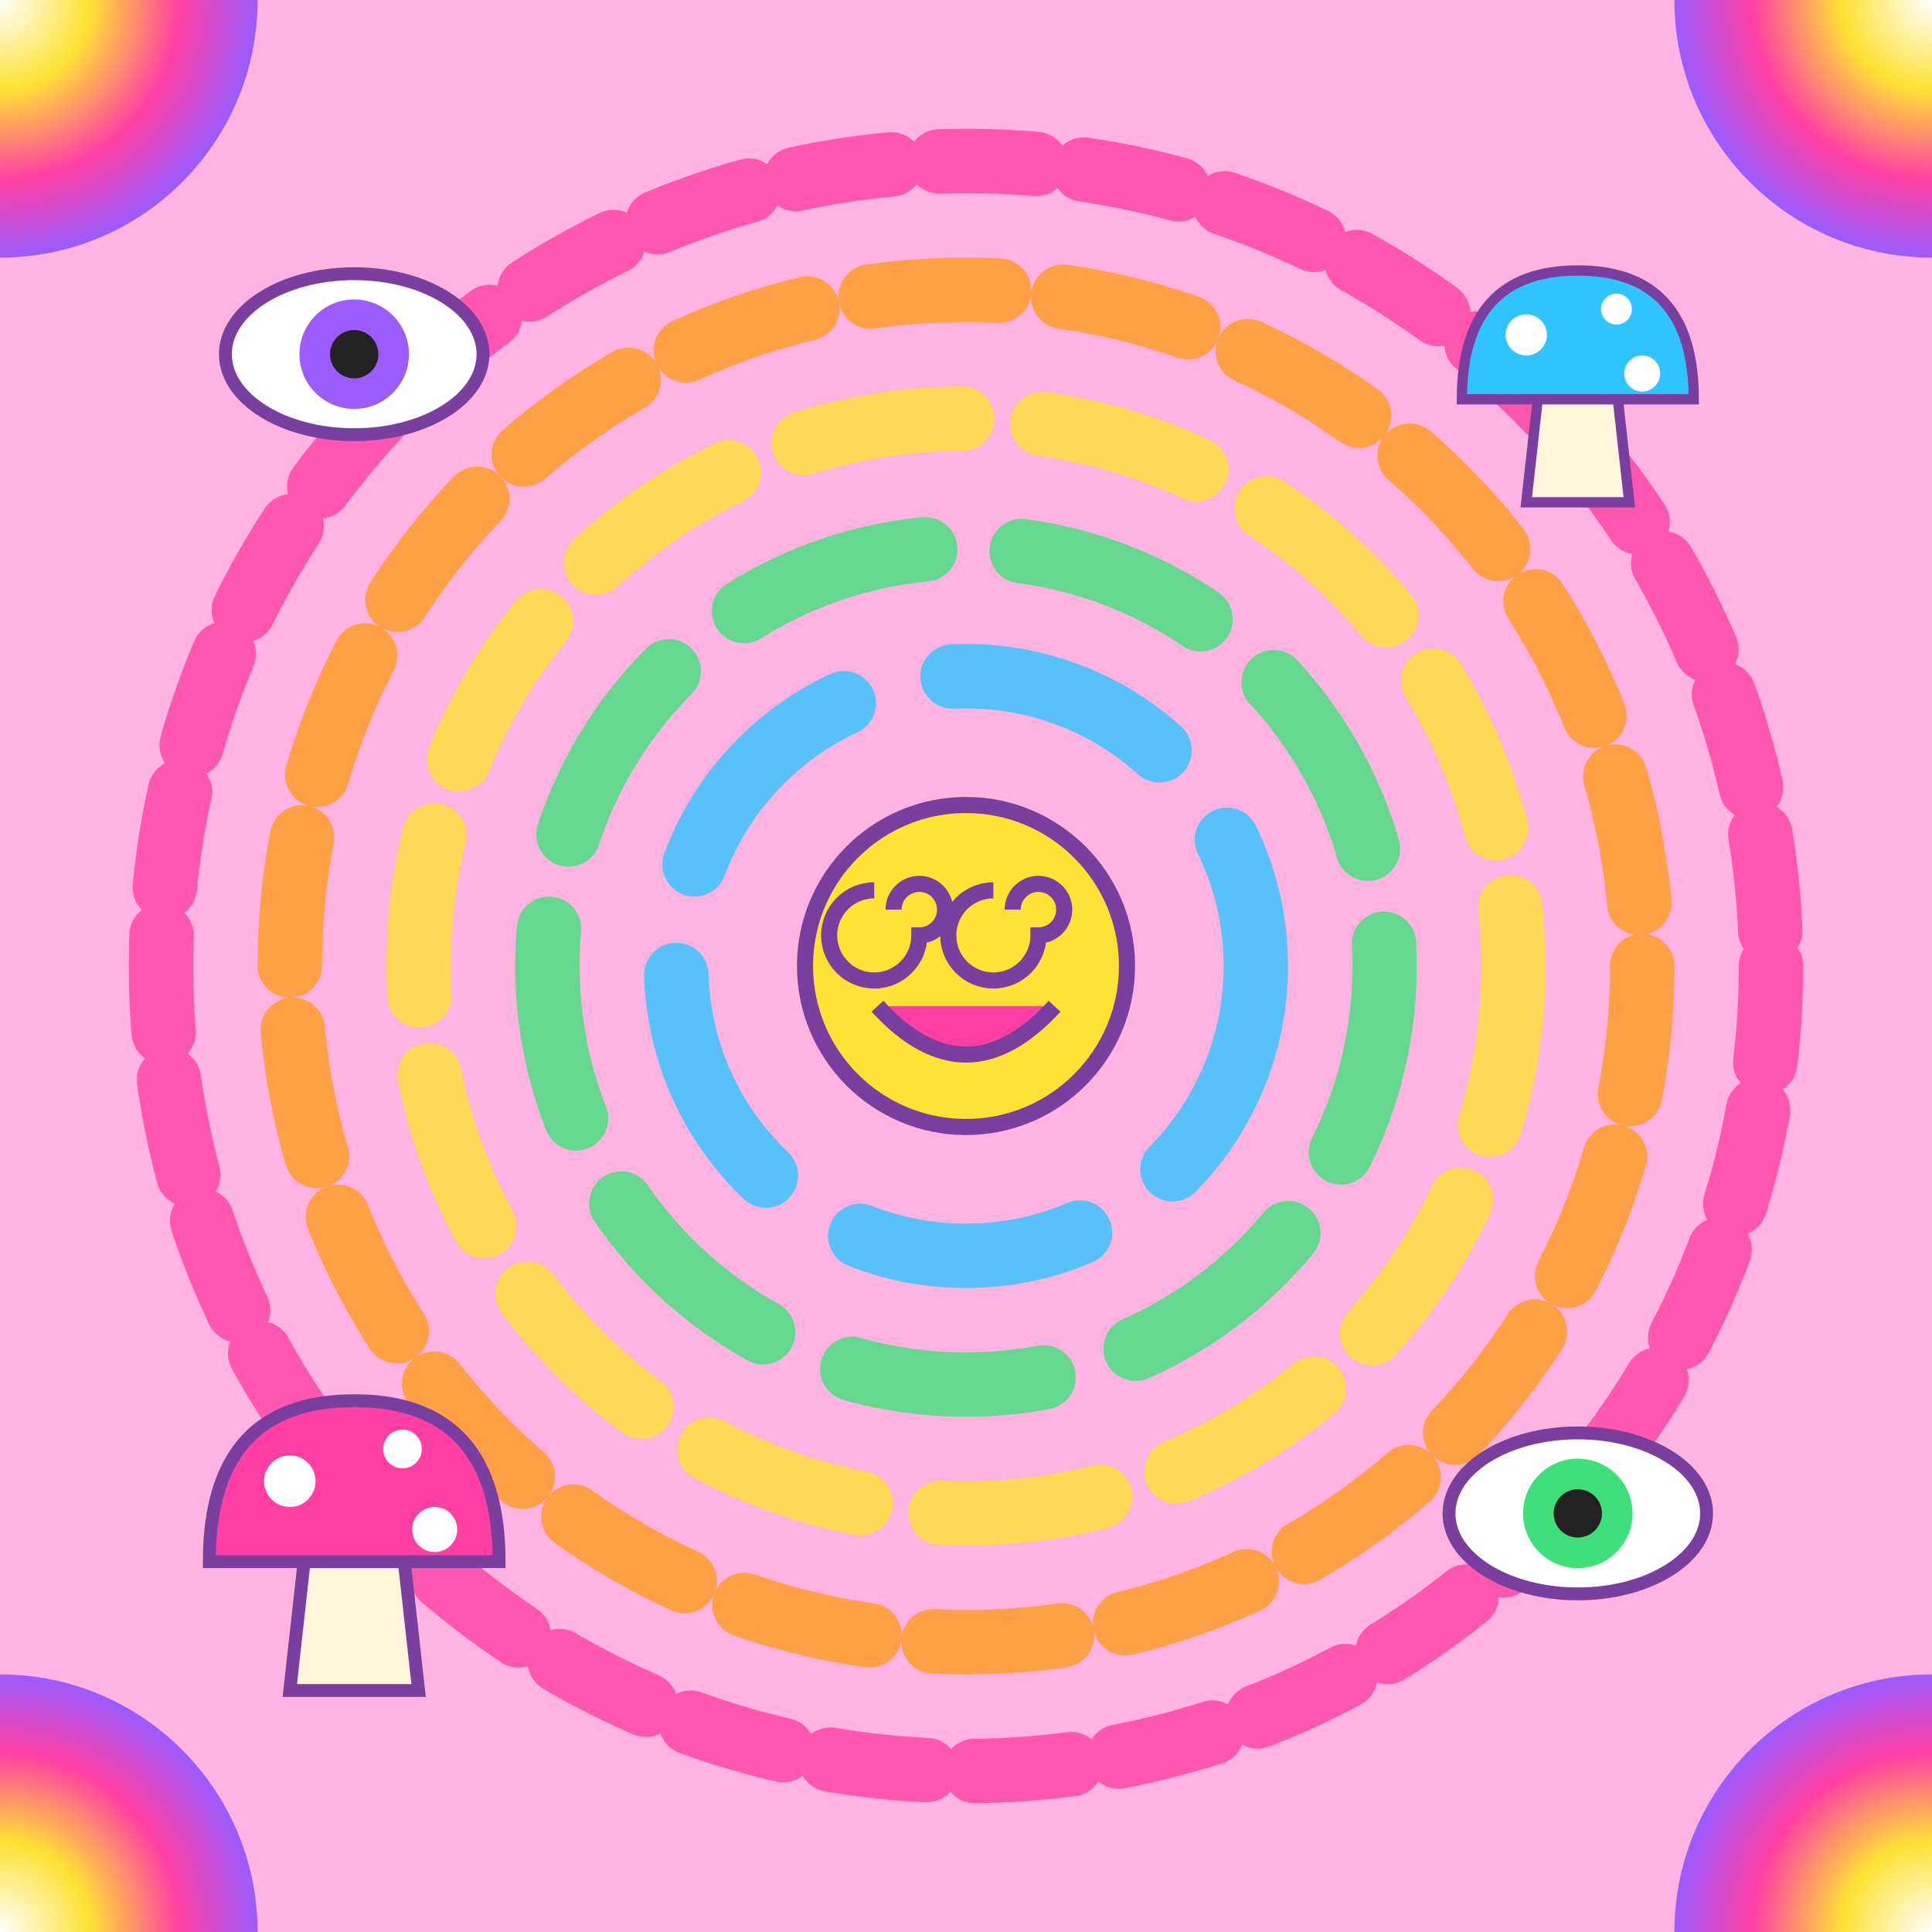
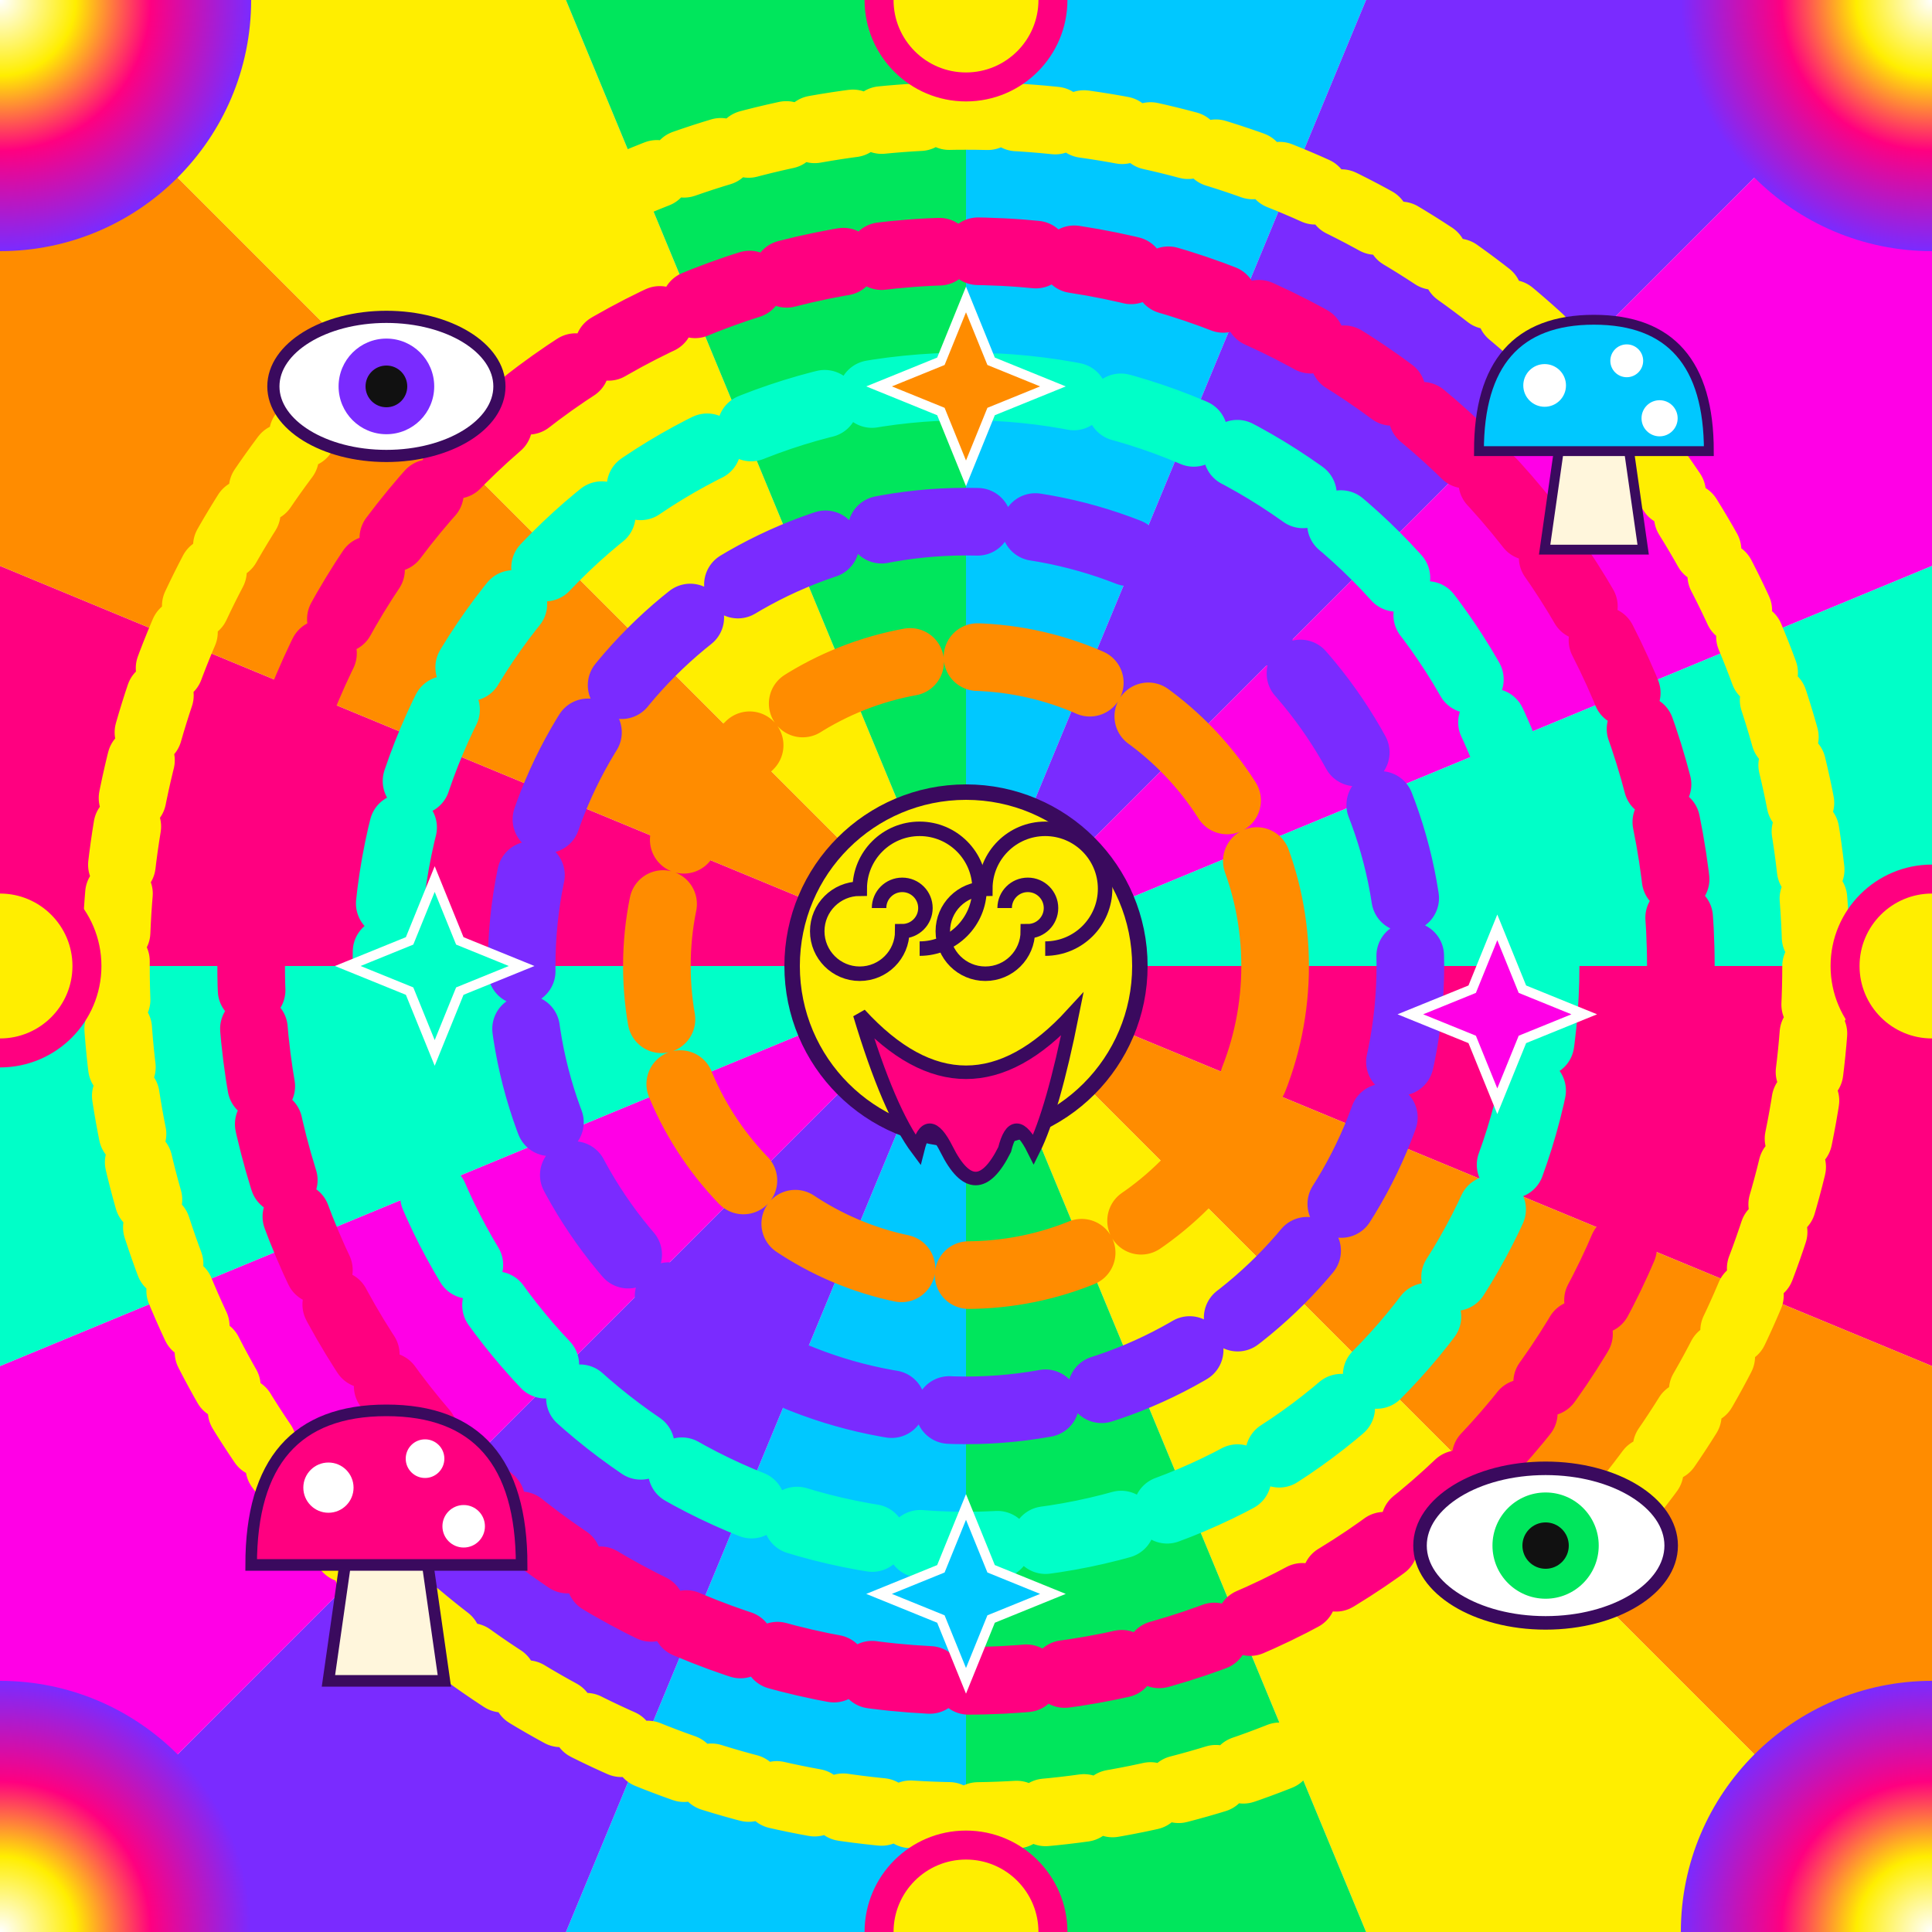
- <svg xmlns="http://www.w3.org/2000/svg" width="120" height="120" viewBox="0 0 120 120">
+ <svg xmlns="http://www.w3.org/2000/svg" width="200" height="200" viewBox="0 0 200 200">
  <defs>
    <radialGradient id="blob">
      <stop offset="0" stop-color="#ffffff" />
-       <stop offset="0.35" stop-color="#ffe234" />
-       <stop offset="0.7" stop-color="#ff3fa4" />
-       <stop offset="1" stop-color="#9b5bff" />
+       <stop offset="0.3" stop-color="#ffee00" />
+       <stop offset="0.6" stop-color="#ff0080" />
+       <stop offset="1" stop-color="#7a2bff" />
    </radialGradient>
+     <clipPath id="tile">
+       <rect width="200" height="200" />
+     </clipPath>
  </defs>
-   <rect width="120" height="120" fill="#ffb3e1">
-     <animate attributeName="fill" values="#ffb3e1;#ffd98a;#b5ffc4;#a8e6ff;#d6b8ff;#ffb3e1" dur="9s" repeatCount="indefinite" />
-   </rect>
-   <circle cx="60" cy="60" r="50" fill="none" stroke="#ff3fa4" stroke-width="4" stroke-dasharray="6 3.0" stroke-linecap="round" opacity="0.8">
-     <animate attributeName="stroke" values="#ff3fa4;#3fe07a;#ff3fa4" dur="3s" repeatCount="indefinite" />
-     <animateTransform attributeName="transform" type="rotate" from="360 60 60" to="0 60 60" dur="6s" repeatCount="indefinite" />
-   </circle>
-   <circle cx="60" cy="60" r="42" fill="none" stroke="#ff9a1f" stroke-width="4" stroke-dasharray="8 4.0" stroke-linecap="round" opacity="0.8">
-     <animate attributeName="stroke" values="#ff9a1f;#2fc4ff;#ff9a1f" dur="4s" repeatCount="indefinite" />
-     <animateTransform attributeName="transform" type="rotate" from="0 60 60" to="360 60 60" dur="8s" repeatCount="indefinite" />
-   </circle>
-   <circle cx="60" cy="60" r="34" fill="none" stroke="#ffe234" stroke-width="4" stroke-dasharray="10 5.0" stroke-linecap="round" opacity="0.8">
-     <animate attributeName="stroke" values="#ffe234;#9b5bff;#ffe234" dur="5s" repeatCount="indefinite" />
-     <animateTransform attributeName="transform" type="rotate" from="360 60 60" to="0 60 60" dur="10s" repeatCount="indefinite" />
-   </circle>
-   <circle cx="60" cy="60" r="26" fill="none" stroke="#3fe07a" stroke-width="4" stroke-dasharray="12 6.0" stroke-linecap="round" opacity="0.8">
-     <animate attributeName="stroke" values="#3fe07a;#ff3fa4;#3fe07a" dur="6s" repeatCount="indefinite" />
-     <animateTransform attributeName="transform" type="rotate" from="0 60 60" to="360 60 60" dur="12s" repeatCount="indefinite" />
-   </circle>
-   <circle cx="60" cy="60" r="18" fill="none" stroke="#2fc4ff" stroke-width="4" stroke-dasharray="14 7.0" stroke-linecap="round" opacity="0.8">
-     <animate attributeName="stroke" values="#2fc4ff;#ff9a1f;#2fc4ff" dur="7s" repeatCount="indefinite" />
-     <animateTransform attributeName="transform" type="rotate" from="360 60 60" to="0 60 60" dur="14s" repeatCount="indefinite" />
-   </circle>
-   <circle cx="0" cy="0" r="16" fill="url(#blob)" />
-   <circle cx="120" cy="0" r="16" fill="url(#blob)" />
-   <circle cx="0" cy="120" r="16" fill="url(#blob)" />
-   <circle cx="120" cy="120" r="16" fill="url(#blob)" />
+   <g clip-path="url(#tile)">
+     <g>
+       <path d="M100 100L250.0 100.0L238.6 157.4z" fill="#ff0080">
+         <animate attributeName="fill" values="#ff0080;#00e65c;#ff0080" dur="2.0s" repeatCount="indefinite" />
+       </path>
+       <path d="M100 100L238.6 157.4L206.1 206.1z" fill="#ff8c00">
+         <animate attributeName="fill" values="#ff8c00;#00c8ff;#ff8c00" dur="2.5s" repeatCount="indefinite" />
+       </path>
+       <path d="M100 100L206.1 206.1L157.4 238.6z" fill="#ffee00">
+         <animate attributeName="fill" values="#ffee00;#7a2bff;#ffee00" dur="3.0s" repeatCount="indefinite" />
+       </path>
+       <path d="M100 100L157.4 238.6L100.0 250.0z" fill="#00e65c">
+         <animate attributeName="fill" values="#00e65c;#ff00e6;#00e65c" dur="3.5s" repeatCount="indefinite" />
+       </path>
+       <path d="M100 100L100.0 250.0L42.6 238.6z" fill="#00c8ff">
+         <animate attributeName="fill" values="#00c8ff;#00ffc8;#00c8ff" dur="2.0s" repeatCount="indefinite" />
+       </path>
+       <path d="M100 100L42.6 238.6L-6.1 206.1z" fill="#7a2bff">
+         <animate attributeName="fill" values="#7a2bff;#ff0080;#7a2bff" dur="2.5s" repeatCount="indefinite" />
+       </path>
+       <path d="M100 100L-6.1 206.1L-38.6 157.4z" fill="#ff00e6">
+         <animate attributeName="fill" values="#ff00e6;#ff8c00;#ff00e6" dur="3.0s" repeatCount="indefinite" />
+       </path>
+       <path d="M100 100L-38.6 157.4L-50.0 100.0z" fill="#00ffc8">
+         <animate attributeName="fill" values="#00ffc8;#ffee00;#00ffc8" dur="3.5s" repeatCount="indefinite" />
+       </path>
+       <path d="M100 100L-50.0 100.0L-38.6 42.6z" fill="#ff0080">
+         <animate attributeName="fill" values="#ff0080;#00e65c;#ff0080" dur="2.0s" repeatCount="indefinite" />
+       </path>
+       <path d="M100 100L-38.6 42.6L-6.1 -6.1z" fill="#ff8c00">
+         <animate attributeName="fill" values="#ff8c00;#00c8ff;#ff8c00" dur="2.5s" repeatCount="indefinite" />
+       </path>
+       <path d="M100 100L-6.1 -6.1L42.6 -38.6z" fill="#ffee00">
+         <animate attributeName="fill" values="#ffee00;#7a2bff;#ffee00" dur="3.0s" repeatCount="indefinite" />
+       </path>
+       <path d="M100 100L42.6 -38.6L100.0 -50.0z" fill="#00e65c">
+         <animate attributeName="fill" values="#00e65c;#ff00e6;#00e65c" dur="3.5s" repeatCount="indefinite" />
+       </path>
+       <path d="M100 100L100.0 -50.0L157.4 -38.6z" fill="#00c8ff">
+         <animate attributeName="fill" values="#00c8ff;#00ffc8;#00c8ff" dur="2.0s" repeatCount="indefinite" />
+       </path>
+       <path d="M100 100L157.4 -38.6L206.1 -6.1z" fill="#7a2bff">
+         <animate attributeName="fill" values="#7a2bff;#ff0080;#7a2bff" dur="2.5s" repeatCount="indefinite" />
+       </path>
+       <path d="M100 100L206.1 -6.1L238.6 42.6z" fill="#ff00e6">
+         <animate attributeName="fill" values="#ff00e6;#ff8c00;#ff00e6" dur="3.0s" repeatCount="indefinite" />
+       </path>
+       <path d="M100 100L238.6 42.6L250.0 100.0z" fill="#00ffc8">
+         <animate attributeName="fill" values="#00ffc8;#ffee00;#00ffc8" dur="3.5s" repeatCount="indefinite" />
+       </path>
+       <animateTransform attributeName="transform" type="rotate" from="0 100 100" to="360 100 100" dur="14s" repeatCount="indefinite" />
+     </g>
+     <circle cx="100" cy="100" r="88" fill="none" stroke="#ffee00" stroke-width="7" stroke-dasharray="4 3" stroke-linecap="round">
+       <animateTransform attributeName="transform" type="rotate" from="360 100 100" to="0 100 100" dur="5s" repeatCount="indefinite" />
+       <animate attributeName="stroke-width" values="4;10;4" dur="1.2s" repeatCount="indefinite" />
+     </circle>
+     <circle cx="100" cy="100" r="74" fill="none" stroke="#ff0080" stroke-width="7" stroke-dasharray="6 4" stroke-linecap="round">
+       <animateTransform attributeName="transform" type="rotate" from="0 100 100" to="360 100 100" dur="6s" repeatCount="indefinite" />
+       <animate attributeName="stroke-width" values="4;10;4" dur="1.5s" repeatCount="indefinite" />
+     </circle>
+     <circle cx="100" cy="100" r="60" fill="none" stroke="#00ffc8" stroke-width="7" stroke-dasharray="8 5" stroke-linecap="round">
+       <animateTransform attributeName="transform" type="rotate" from="360 100 100" to="0 100 100" dur="7s" repeatCount="indefinite" />
+       <animate attributeName="stroke-width" values="4;10;4" dur="1.8s" repeatCount="indefinite" />
+     </circle>
+     <circle cx="100" cy="100" r="46" fill="none" stroke="#7a2bff" stroke-width="7" stroke-dasharray="10 6" stroke-linecap="round">
+       <animateTransform attributeName="transform" type="rotate" from="0 100 100" to="360 100 100" dur="8s" repeatCount="indefinite" />
+       <animate attributeName="stroke-width" values="4;10;4" dur="2.1s" repeatCount="indefinite" />
+     </circle>
+     <circle cx="100" cy="100" r="32" fill="none" stroke="#ff8c00" stroke-width="7" stroke-dasharray="12 7" stroke-linecap="round">
+       <animateTransform attributeName="transform" type="rotate" from="360 100 100" to="0 100 100" dur="9s" repeatCount="indefinite" />
+       <animate attributeName="stroke-width" values="4;10;4" dur="2.4s" repeatCount="indefinite" />
+     </circle>
+     <circle cx="0" cy="0" r="26" fill="url(#blob)">
+       <animate attributeName="r" values="18;30;18" dur="2.2s" repeatCount="indefinite" />
+     </circle>
+     <circle cx="0" cy="200" r="26" fill="url(#blob)">
+       <animate attributeName="r" values="18;30;18" dur="2.2s" repeatCount="indefinite" />
+     </circle>
+     <circle cx="200" cy="0" r="26" fill="url(#blob)">
+       <animate attributeName="r" values="18;30;18" dur="2.2s" repeatCount="indefinite" />
+     </circle>
+     <circle cx="200" cy="200" r="26" fill="url(#blob)">
+       <animate attributeName="r" values="18;30;18" dur="2.2s" repeatCount="indefinite" />
+     </circle>
+     <circle cx="100" cy="0" r="9" fill="#ffee00" stroke="#ff0080" stroke-width="3">
+       <animate attributeName="r" values="5;12;5" dur="1.6s" repeatCount="indefinite" />
+     </circle>
+     <circle cx="100" cy="200" r="9" fill="#ffee00" stroke="#ff0080" stroke-width="3">
+       <animate attributeName="r" values="5;12;5" dur="1.6s" repeatCount="indefinite" />
+     </circle>
+     <circle cx="0" cy="100" r="9" fill="#ffee00" stroke="#ff0080" stroke-width="3">
+       <animate attributeName="r" values="5;12;5" dur="1.6s" repeatCount="indefinite" />
+     </circle>
+     <circle cx="200" cy="100" r="9" fill="#ffee00" stroke="#ff0080" stroke-width="3">
+       <animate attributeName="r" values="5;12;5" dur="1.6s" repeatCount="indefinite" />
+     </circle>
+   </g>
  <g>
-     <circle cx="60" cy="60" r="10" fill="#ffe234" stroke="#7a3f9e" stroke-width="1" />
-     <path d="M55.5 56.5a1.6 1.6 0 1 1 1.6 1.6a2.8 2.8 0 1 1 -2.8 -2.8" fill="none" stroke="#7a3f9e" stroke-width="1" />
-     <path d="M62.9 56.5a1.6 1.6 0 1 1 1.6 1.6a2.8 2.8 0 1 1 -2.8 -2.8" fill="none" stroke="#7a3f9e" stroke-width="1" />
-     <path d="M54.5 62.5q5.5 6 11 0" fill="#ff3fa4" stroke="#7a3f9e" stroke-width="1" />
-     <animateTransform attributeName="transform" type="scale" values="1;1.06;1" additive="sum" dur="1.6s" repeatCount="indefinite" />
+     <circle cx="100" cy="100" r="18" fill="#ffee00" stroke="#3a0a5e" stroke-width="1.6">
+       <animate attributeName="fill" values="#ffee00;#00ffc8;#ff00e6;#ffee00" dur="2.6s" repeatCount="indefinite" />
+     </circle>
+     <path d="M91 94a2.4 2.4 0 1 1 2.4 2.4a4.4 4.4 0 1 1 -4.4 -4.4a6.2 6.2 0 1 1 6.2 6.2" fill="none" stroke="#3a0a5e" stroke-width="1.5" />
+     <path d="M104 94a2.4 2.4 0 1 1 2.4 2.4a4.4 4.4 0 1 1 -4.4 -4.4a6.2 6.2 0 1 1 6.2 6.2" fill="none" stroke="#3a0a5e" stroke-width="1.5" />
+     <path d="M89 105q11 12 22 0q-2 10 -4 14q-2 -4 -3 0q-3 6 -6 0q-2 -4 -3 0q-3 -4 -6 -14z" fill="#ff0080" stroke="#3a0a5e" stroke-width="1.4" />
+     <animateTransform attributeName="transform" type="rotate" values="-12 100 100;12 100 100;-12 100 100" dur="2s" repeatCount="indefinite" />
  </g>
-   <g transform="translate(22 96) scale(1)">
-     <path d="M-3 0h6l1 9h-8z" fill="#fff4dc" stroke="#7a3f9e" stroke-width="0.8" />
-     <path d="M-9 1q0-10 9-10q9 0 9 10z" fill="#ff3fa4" stroke="#7a3f9e" stroke-width="0.8" />
-     <circle cx="-4" cy="-4" r="1.6" fill="#fff" />
-     <circle cx="3" cy="-6" r="1.2" fill="#fff" />
-     <circle cx="5" cy="-1" r="1.4" fill="#fff" />
-     <animateTransform attributeName="transform" type="rotate" additive="sum" values="-8;8;-8" dur="2.4s" repeatCount="indefinite" />
+   <g transform="translate(40 160) scale(1)">
+     <path d="M-4 0h8l2 14h-12z" fill="#fff6dc" stroke="#3a0a5e" stroke-width="1.2" />
+     <path d="M-14 2q0-16 14-16q14 0 14 16z" fill="#ff0080" stroke="#3a0a5e" stroke-width="1.2">
+       <animate attributeName="fill" values="#ff0080;#00e65c;#ffee00;#ff0080" dur="2.4s" repeatCount="indefinite" />
+     </path>
+     <circle cx="-6" cy="-6" r="2.6" fill="#fff" />
+     <circle cx="4" cy="-9" r="2" fill="#fff" />
+     <circle cx="8" cy="-2" r="2.2" fill="#fff" />
+     <animateTransform attributeName="transform" type="rotate" additive="sum" values="-15;15;-15" dur="1.8s" repeatCount="indefinite" />
  </g>
-   <g transform="translate(98 24) scale(0.8)">
-     <path d="M-3 0h6l1 9h-8z" fill="#fff4dc" stroke="#7a3f9e" stroke-width="0.8" />
-     <path d="M-9 1q0-10 9-10q9 0 9 10z" fill="#2fc4ff" stroke="#7a3f9e" stroke-width="0.8" />
-     <circle cx="-4" cy="-4" r="1.6" fill="#fff" />
-     <circle cx="3" cy="-6" r="1.2" fill="#fff" />
-     <circle cx="5" cy="-1" r="1.4" fill="#fff" />
-     <animateTransform attributeName="transform" type="rotate" additive="sum" values="-8;8;-8" dur="2.4s" repeatCount="indefinite" />
+   <g transform="translate(165 45) scale(0.85)">
+     <path d="M-4 0h8l2 14h-12z" fill="#fff6dc" stroke="#3a0a5e" stroke-width="1.2" />
+     <path d="M-14 2q0-16 14-16q14 0 14 16z" fill="#00c8ff" stroke="#3a0a5e" stroke-width="1.2">
+       <animate attributeName="fill" values="#00c8ff;#00e65c;#ffee00;#00c8ff" dur="3s" repeatCount="indefinite" />
+     </path>
+     <circle cx="-6" cy="-6" r="2.6" fill="#fff" />
+     <circle cx="4" cy="-9" r="2" fill="#fff" />
+     <circle cx="8" cy="-2" r="2.2" fill="#fff" />
+     <animateTransform attributeName="transform" type="rotate" additive="sum" values="-15;15;-15" dur="1.8s" repeatCount="indefinite" />
  </g>
-   <g transform="translate(98 94)">
-     <ellipse rx="8" ry="5" fill="#fff" stroke="#7a3f9e" stroke-width="0.8" />
-     <circle r="3.4" fill="#3fe07a">
-       <animate attributeName="fill" values="#3fe07a;#9b5bff;#ff9a1f;#3fe07a" dur="3s" repeatCount="indefinite" />
+   <g transform="translate(160 160) scale(1)">
+     <ellipse rx="13" ry="8" fill="#fff" stroke="#3a0a5e" stroke-width="1.4">
+       <animate attributeName="ry" values="8;8;1;8" keyTimes="0;0.85;0.92;1" dur="4s" repeatCount="indefinite" />
+     </ellipse>
+     <circle r="5.5" fill="#00e65c">
+       <animate attributeName="fill" values="#00e65c;#ff0080;#00c8ff;#00e65c" dur="2s" repeatCount="indefinite" />
+       <animate attributeName="cx" values="-4;4;-4" dur="3s" repeatCount="indefinite" />
    </circle>
-     <circle r="1.5" fill="#222" />
+     <circle r="2.4" fill="#111">
+       <animate attributeName="cx" values="-4;4;-4" dur="3s" repeatCount="indefinite" />
+       <animate attributeName="r" values="1.5;4;1.5" dur="1.4s" repeatCount="indefinite" />
+     </circle>
  </g>
-   <g transform="translate(22 22)">
-     <ellipse rx="8" ry="5" fill="#fff" stroke="#7a3f9e" stroke-width="0.8" />
-     <circle r="3.4" fill="#9b5bff">
-       <animate attributeName="fill" values="#9b5bff;#ff3fa4;#2fc4ff;#9b5bff" dur="3.4s" repeatCount="indefinite" />
+   <g transform="translate(40 40) scale(0.9)">
+     <ellipse rx="13" ry="8" fill="#fff" stroke="#3a0a5e" stroke-width="1.4">
+       <animate attributeName="ry" values="8;8;1;8" keyTimes="0;0.85;0.92;1" dur="5s" repeatCount="indefinite" />
+     </ellipse>
+     <circle r="5.5" fill="#7a2bff">
+       <animate attributeName="fill" values="#7a2bff;#ff0080;#00c8ff;#7a2bff" dur="2s" repeatCount="indefinite" />
+       <animate attributeName="cx" values="-4;4;-4" dur="3s" repeatCount="indefinite" />
    </circle>
-     <circle r="1.5" fill="#222" />
+     <circle r="2.4" fill="#111">
+       <animate attributeName="cx" values="-4;4;-4" dur="3s" repeatCount="indefinite" />
+       <animate attributeName="r" values="1.5;4;1.5" dur="1.4s" repeatCount="indefinite" />
+     </circle>
+   </g>
+   <g transform="translate(155 105)">
+     <path d="M0-9L2.6-2.6L9 0L2.6 2.6L0 9L-2.6 2.6L-9 0L-2.6-2.6z" fill="#ff00e6" stroke="#fff" stroke-width="1">
+       <animateTransform attributeName="transform" type="rotate" from="0" to="360" dur="4s" repeatCount="indefinite" />
+     </path>
+     <animateTransform attributeName="transform" type="scale" additive="sum" values="0.6;1.5;0.6" dur="2.0s" repeatCount="indefinite" />
+   </g>
+   <g transform="translate(45 100)">
+     <path d="M0-9L2.6-2.6L9 0L2.6 2.6L0 9L-2.6 2.6L-9 0L-2.6-2.6z" fill="#00ffc8" stroke="#fff" stroke-width="1">
+       <animateTransform attributeName="transform" type="rotate" from="0" to="360" dur="5s" repeatCount="indefinite" />
+     </path>
+     <animateTransform attributeName="transform" type="scale" additive="sum" values="0.6;1.5;0.6" dur="2.5s" repeatCount="indefinite" />
+   </g>
+   <g transform="translate(100 40)">
+     <path d="M0-9L2.6-2.6L9 0L2.6 2.6L0 9L-2.6 2.6L-9 0L-2.6-2.6z" fill="#ff8c00" stroke="#fff" stroke-width="1">
+       <animateTransform attributeName="transform" type="rotate" from="0" to="360" dur="3s" repeatCount="indefinite" />
+     </path>
+     <animateTransform attributeName="transform" type="scale" additive="sum" values="0.6;1.5;0.6" dur="1.5s" repeatCount="indefinite" />
+   </g>
+   <g transform="translate(100 165)">
+     <path d="M0-9L2.6-2.6L9 0L2.6 2.6L0 9L-2.6 2.6L-9 0L-2.6-2.6z" fill="#00c8ff" stroke="#fff" stroke-width="1">
+       <animateTransform attributeName="transform" type="rotate" from="0" to="360" dur="6s" repeatCount="indefinite" />
+     </path>
+     <animateTransform attributeName="transform" type="scale" additive="sum" values="0.6;1.5;0.6" dur="3.0s" repeatCount="indefinite" />
  </g>
</svg>
